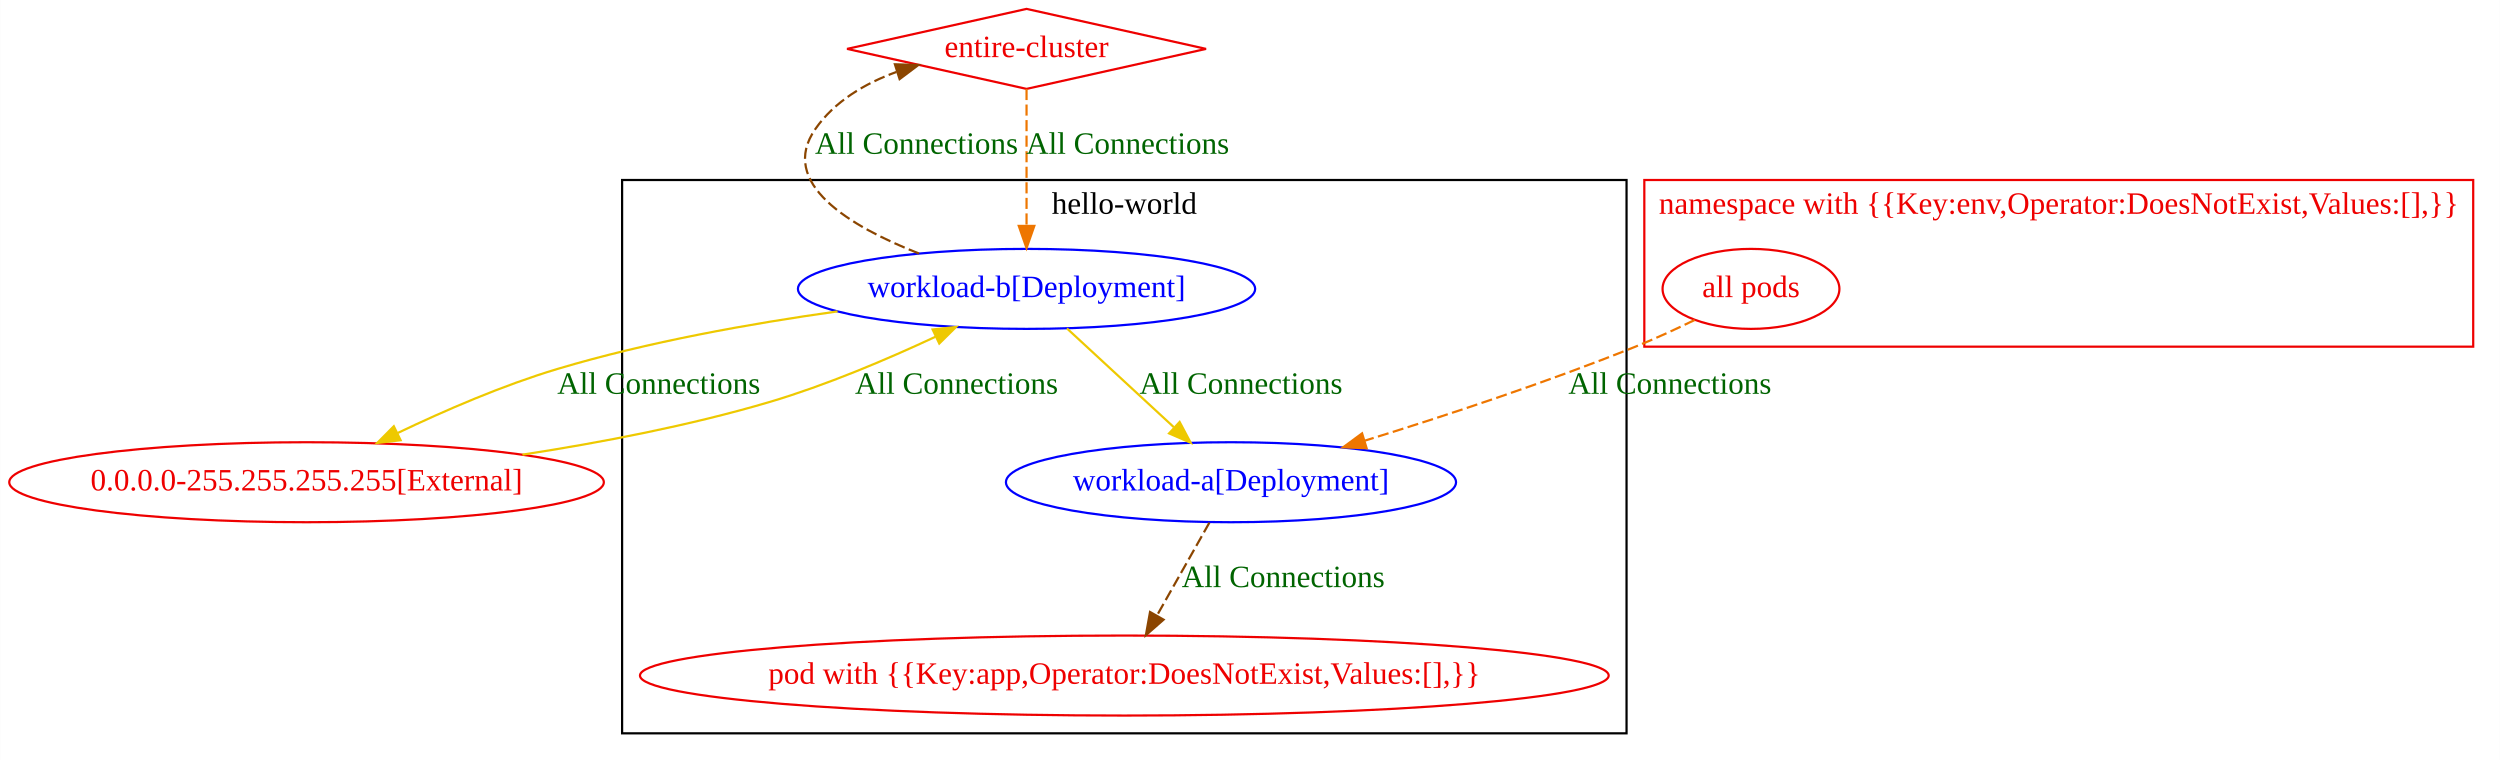
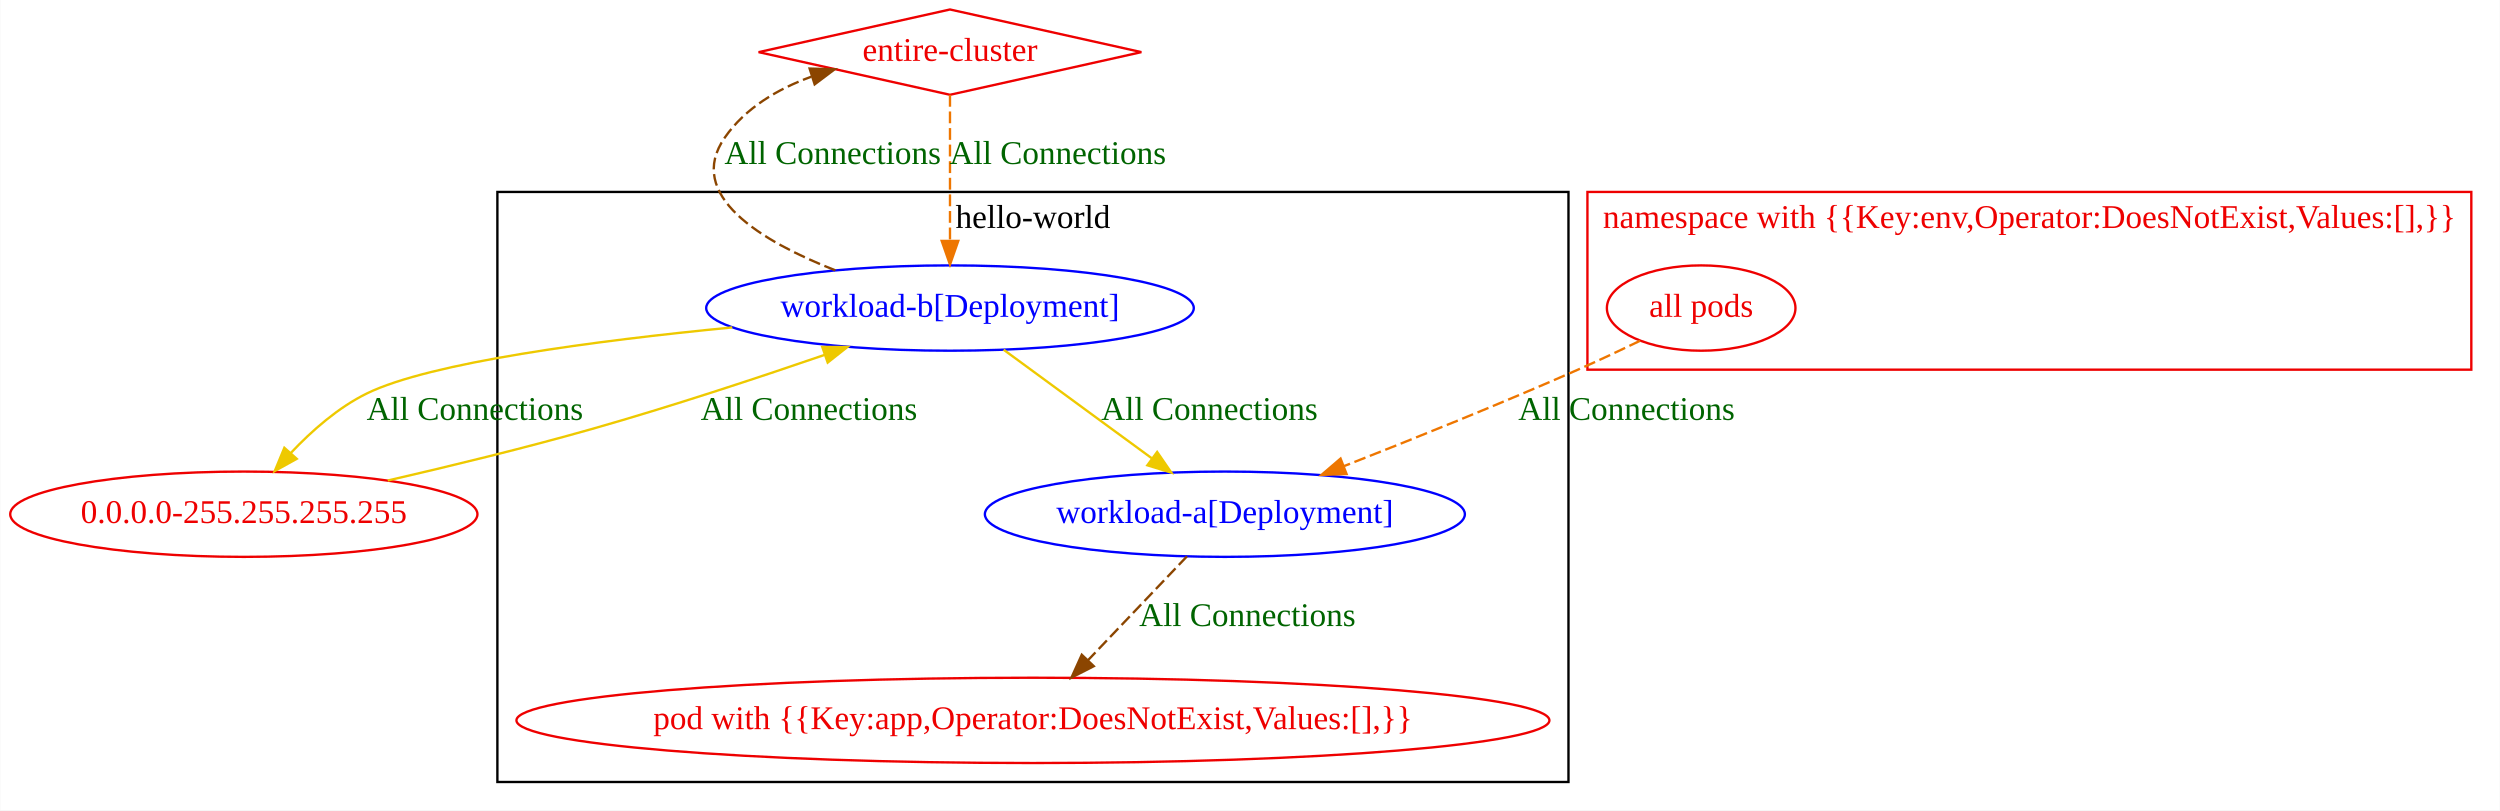
- <svg xmlns="http://www.w3.org/2000/svg" width="1125pt" height="342pt" viewBox="0.00 0.00 1124.89 342.00">
+ <svg xmlns="http://www.w3.org/2000/svg" width="1055pt" height="342pt" viewBox="0.00 0.00 1054.79 342.00">
  <g id="graph0" class="graph" transform="scale(1 1) rotate(0) translate(4 338)">
-     <polygon fill="white" stroke="transparent" points="-4,4 -4,-338 1120.89,-338 1120.89,4 -4,4" />
+     <polygon fill="white" stroke="transparent" points="-4,4 -4,-338 1050.79,-338 1050.79,4 -4,4" />
+     <g id="clust1" class="cluster">
+       <polygon fill="none" stroke="black" points="205.79,-8 205.79,-257 657.79,-257 657.79,-8 205.79,-8" />
+       <text text-anchor="middle" x="431.79" y="-241.8" font-family="Times New Roman,serif" font-size="14.00">hello-world</text>
+     </g>
    <g id="clust2" class="cluster">
-       <polygon fill="none" stroke="#ee0000" points="735.89,-182 735.89,-257 1108.89,-257 1108.89,-182 735.89,-182" />
-       <text text-anchor="middle" x="922.39" y="-241.8" font-family="Times New Roman,serif" font-size="14.00" fill="#ee0000">namespace with {{Key:env,Operator:DoesNotExist,Values:[],}}</text>
-     </g>
-     <g id="clust1" class="cluster">
-       <polygon fill="none" stroke="black" points="275.89,-8 275.89,-257 727.89,-257 727.89,-8 275.89,-8" />
-       <text text-anchor="middle" x="501.89" y="-241.8" font-family="Times New Roman,serif" font-size="14.00">hello-world</text>
+       <polygon fill="none" stroke="#ee0000" points="665.79,-182 665.79,-257 1038.79,-257 1038.79,-182 665.79,-182" />
+       <text text-anchor="middle" x="852.29" y="-241.8" font-family="Times New Roman,serif" font-size="14.00" fill="#ee0000">namespace with {{Key:env,Operator:DoesNotExist,Values:[],}}</text>
    </g>
    <g id="node1" class="node">
-       <ellipse fill="none" stroke="blue" cx="549.89" cy="-121" rx="101.28" ry="18" />
-       <text text-anchor="middle" x="549.89" y="-117.3" font-family="Times New Roman,serif" font-size="14.00" fill="blue">workload-a[Deployment]</text>
+       <ellipse fill="none" stroke="blue" cx="512.79" cy="-121" rx="101.28" ry="18" />
+       <text text-anchor="middle" x="512.79" y="-117.3" font-family="Times New Roman,serif" font-size="14.00" fill="blue">workload-a[Deployment]</text>
    </g>
    <g id="node3" class="node">
-       <ellipse fill="none" stroke="#ee0000" cx="501.89" cy="-34" rx="217.96" ry="18" />
-       <text text-anchor="middle" x="501.89" y="-30.3" font-family="Times New Roman,serif" font-size="14.00" fill="#ee0000">pod with {{Key:app,Operator:DoesNotExist,Values:[],}}</text>
+       <ellipse fill="none" stroke="#ee0000" cx="431.79" cy="-34" rx="217.96" ry="18" />
+       <text text-anchor="middle" x="431.79" y="-30.3" font-family="Times New Roman,serif" font-size="14.00" fill="#ee0000">pod with {{Key:app,Operator:DoesNotExist,Values:[],}}</text>
    </g>
    <g id="edge4" class="edge">
-       <path fill="none" stroke="#8b4500" stroke-dasharray="5,2" d="M540.17,-102.8C533.41,-90.82 524.26,-74.62 516.6,-61.06" />
-       <polygon fill="#8b4500" stroke="#8b4500" points="519.55,-59.16 511.59,-52.18 513.46,-62.6 519.55,-59.16" />
-       <text text-anchor="middle" x="573.39" y="-73.8" font-family="Times New Roman,serif" font-size="14.00" fill="darkgreen">All Connections</text>
+       <path fill="none" stroke="#8b4500" stroke-dasharray="5,2" d="M496.79,-103.21C484.88,-90.72 468.46,-73.48 455.1,-59.46" />
+       <polygon fill="#8b4500" stroke="#8b4500" points="457.47,-56.87 448.04,-52.05 452.4,-61.7 457.47,-56.87" />
+       <text text-anchor="middle" x="522.29" y="-73.8" font-family="Times New Roman,serif" font-size="14.00" fill="darkgreen">All Connections</text>
    </g>
    <g id="node2" class="node">
-       <ellipse fill="none" stroke="blue" cx="457.89" cy="-208" rx="102.88" ry="18" />
-       <text text-anchor="middle" x="457.89" y="-204.3" font-family="Times New Roman,serif" font-size="14.00" fill="blue">workload-b[Deployment]</text>
+       <ellipse fill="none" stroke="blue" cx="396.79" cy="-208" rx="102.88" ry="18" />
+       <text text-anchor="middle" x="396.79" y="-204.3" font-family="Times New Roman,serif" font-size="14.00" fill="blue">workload-b[Deployment]</text>
    </g>
    <g id="edge7" class="edge">
-       <path fill="none" stroke="#eec900" d="M476.06,-190.21C489.8,-177.52 508.83,-159.93 524.14,-145.79" />
-       <polygon fill="#eec900" stroke="#eec900" points="526.78,-148.12 531.75,-138.76 522.03,-142.97 526.78,-148.12" />
-       <text text-anchor="middle" x="554.39" y="-160.8" font-family="Times New Roman,serif" font-size="14.00" fill="darkgreen">All Connections</text>
+       <path fill="none" stroke="#eec900" d="M419.43,-190.41C437.24,-177.36 462.23,-159.05 481.88,-144.65" />
+       <polygon fill="#eec900" stroke="#eec900" points="484.21,-147.28 490.21,-138.55 480.07,-141.64 484.21,-147.28" />
+       <text text-anchor="middle" x="506.29" y="-160.8" font-family="Times New Roman,serif" font-size="14.00" fill="darkgreen">All Connections</text>
    </g>
    <g id="node5" class="node">
-       <ellipse fill="none" stroke="#ee0000" cx="133.89" cy="-121" rx="133.78" ry="18" />
-       <text text-anchor="middle" x="133.89" y="-117.3" font-family="Times New Roman,serif" font-size="14.00" fill="#ee0000">0.0.0.0-255.255.255.255[External]</text>
+       <ellipse fill="none" stroke="#ee0000" cx="98.79" cy="-121" rx="98.58" ry="18" />
+       <text text-anchor="middle" x="98.79" y="-117.3" font-family="Times New Roman,serif" font-size="14.00" fill="#ee0000">0.0.0.0-255.255.255.255</text>
    </g>
    <g id="edge5" class="edge">
-       <path fill="none" stroke="#eec900" d="M372.84,-197.87C333.93,-192.43 287.53,-184.15 246.89,-172 222.29,-164.65 196,-153.24 174.97,-143.18" />
-       <polygon fill="#eec900" stroke="#eec900" points="176.22,-139.9 165.7,-138.67 173.16,-146.19 176.22,-139.9" />
-       <text text-anchor="middle" x="292.39" y="-160.8" font-family="Times New Roman,serif" font-size="14.00" fill="darkgreen">All Connections</text>
+       <path fill="none" stroke="#eec900" d="M304.91,-199.83C246.69,-194.16 177.5,-185.02 150.79,-172 138.65,-166.08 127.52,-156.28 118.69,-146.92" />
+       <polygon fill="#eec900" stroke="#eec900" points="121.12,-144.38 111.85,-139.25 115.89,-149.04 121.12,-144.38" />
+       <text text-anchor="middle" x="196.29" y="-160.8" font-family="Times New Roman,serif" font-size="14.00" fill="darkgreen">All Connections</text>
    </g>
    <g id="node6" class="node">
-       <polygon fill="none" stroke="#ee0000" points="457.89,-334 377.12,-316 457.89,-298 538.66,-316 457.89,-334" />
-       <text text-anchor="middle" x="457.89" y="-312.3" font-family="Times New Roman,serif" font-size="14.00" fill="#ee0000">entire-cluster</text>
+       <polygon fill="none" stroke="#ee0000" points="396.79,-334 316.02,-316 396.79,-298 477.56,-316 396.79,-334" />
+       <text text-anchor="middle" x="396.79" y="-312.3" font-family="Times New Roman,serif" font-size="14.00" fill="#ee0000">entire-cluster</text>
    </g>
    <g id="edge6" class="edge">
-       <path fill="none" stroke="#8b4500" stroke-dasharray="5,2" d="M409.51,-223.91C378.11,-236.25 345.93,-255.68 362.89,-280 371.55,-292.42 385.13,-300.44 399.35,-305.62" />
-       <polygon fill="#8b4500" stroke="#8b4500" points="398.65,-309.07 409.24,-308.77 400.77,-302.4 398.65,-309.07" />
-       <text text-anchor="middle" x="408.39" y="-268.8" font-family="Times New Roman,serif" font-size="14.00" fill="darkgreen">All Connections</text>
+       <path fill="none" stroke="#8b4500" stroke-dasharray="5,2" d="M348.41,-223.91C317.01,-236.25 284.83,-255.68 301.79,-280 310.45,-292.42 324.03,-300.44 338.25,-305.62" />
+       <polygon fill="#8b4500" stroke="#8b4500" points="337.55,-309.07 348.14,-308.77 339.68,-302.4 337.55,-309.07" />
+       <text text-anchor="middle" x="347.29" y="-268.8" font-family="Times New Roman,serif" font-size="14.00" fill="darkgreen">All Connections</text>
    </g>
    <g id="node4" class="node">
-       <ellipse fill="none" stroke="#ee0000" cx="783.89" cy="-208" rx="39.79" ry="18" />
-       <text text-anchor="middle" x="783.89" y="-204.3" font-family="Times New Roman,serif" font-size="14.00" fill="#ee0000">all pods</text>
+       <ellipse fill="none" stroke="#ee0000" cx="713.79" cy="-208" rx="39.79" ry="18" />
+       <text text-anchor="middle" x="713.79" y="-204.3" font-family="Times New Roman,serif" font-size="14.00" fill="#ee0000">all pods</text>
    </g>
    <g id="edge2" class="edge">
-       <path fill="none" stroke="#ee7600" stroke-dasharray="5,2" d="M758.53,-194C750.15,-189.92 740.71,-185.56 731.89,-182 691.98,-165.91 645.94,-150.76 610.15,-139.71" />
-       <polygon fill="#ee7600" stroke="#ee7600" points="610.93,-136.29 600.34,-136.71 608.88,-142.98 610.93,-136.29" />
-       <text text-anchor="middle" x="747.39" y="-160.8" font-family="Times New Roman,serif" font-size="14.00" fill="darkgreen">All Connections</text>
+       <path fill="none" stroke="#ee7600" stroke-dasharray="5,2" d="M688.02,-194.2C679.71,-190.18 670.41,-185.8 661.79,-182 629.24,-167.64 592.13,-152.69 563.09,-141.31" />
+       <polygon fill="#ee7600" stroke="#ee7600" points="564.15,-137.97 553.56,-137.59 561.61,-144.49 564.15,-137.97" />
+       <text text-anchor="middle" x="682.29" y="-160.8" font-family="Times New Roman,serif" font-size="14.00" fill="darkgreen">All Connections</text>
    </g>
    <g id="edge1" class="edge">
-       <path fill="none" stroke="#eec900" d="M231.03,-133.41C266.36,-138.84 306.33,-146.51 341.89,-157 367.54,-164.57 395.08,-176.27 416.88,-186.45" />
-       <polygon fill="#eec900" stroke="#eec900" points="415.62,-189.73 426.16,-190.86 418.62,-183.41 415.62,-189.73" />
-       <text text-anchor="middle" x="426.39" y="-160.8" font-family="Times New Roman,serif" font-size="14.00" fill="darkgreen">All Connections</text>
+       <path fill="none" stroke="#eec900" d="M159.53,-135.23C186.14,-141.34 217.65,-149.01 245.79,-157 278.73,-166.36 315.18,-178.38 344.02,-188.29" />
+       <polygon fill="#eec900" stroke="#eec900" points="342.89,-191.6 353.49,-191.56 345.18,-184.99 342.89,-191.6" />
+       <text text-anchor="middle" x="337.29" y="-160.8" font-family="Times New Roman,serif" font-size="14.00" fill="darkgreen">All Connections</text>
    </g>
    <g id="edge3" class="edge">
-       <path fill="none" stroke="#ee7600" stroke-dasharray="5,2" d="M457.89,-297.97C457.89,-281.38 457.89,-255.88 457.89,-236.43" />
-       <polygon fill="#ee7600" stroke="#ee7600" points="461.39,-236.34 457.89,-226.34 454.39,-236.34 461.39,-236.34" />
-       <text text-anchor="middle" x="503.39" y="-268.8" font-family="Times New Roman,serif" font-size="14.00" fill="darkgreen">All Connections</text>
+       <path fill="none" stroke="#ee7600" stroke-dasharray="5,2" d="M396.79,-297.97C396.79,-281.38 396.79,-255.88 396.79,-236.43" />
+       <polygon fill="#ee7600" stroke="#ee7600" points="400.29,-236.34 396.79,-226.34 393.29,-236.34 400.29,-236.34" />
+       <text text-anchor="middle" x="442.29" y="-268.8" font-family="Times New Roman,serif" font-size="14.00" fill="darkgreen">All Connections</text>
    </g>
  </g>
</svg>
